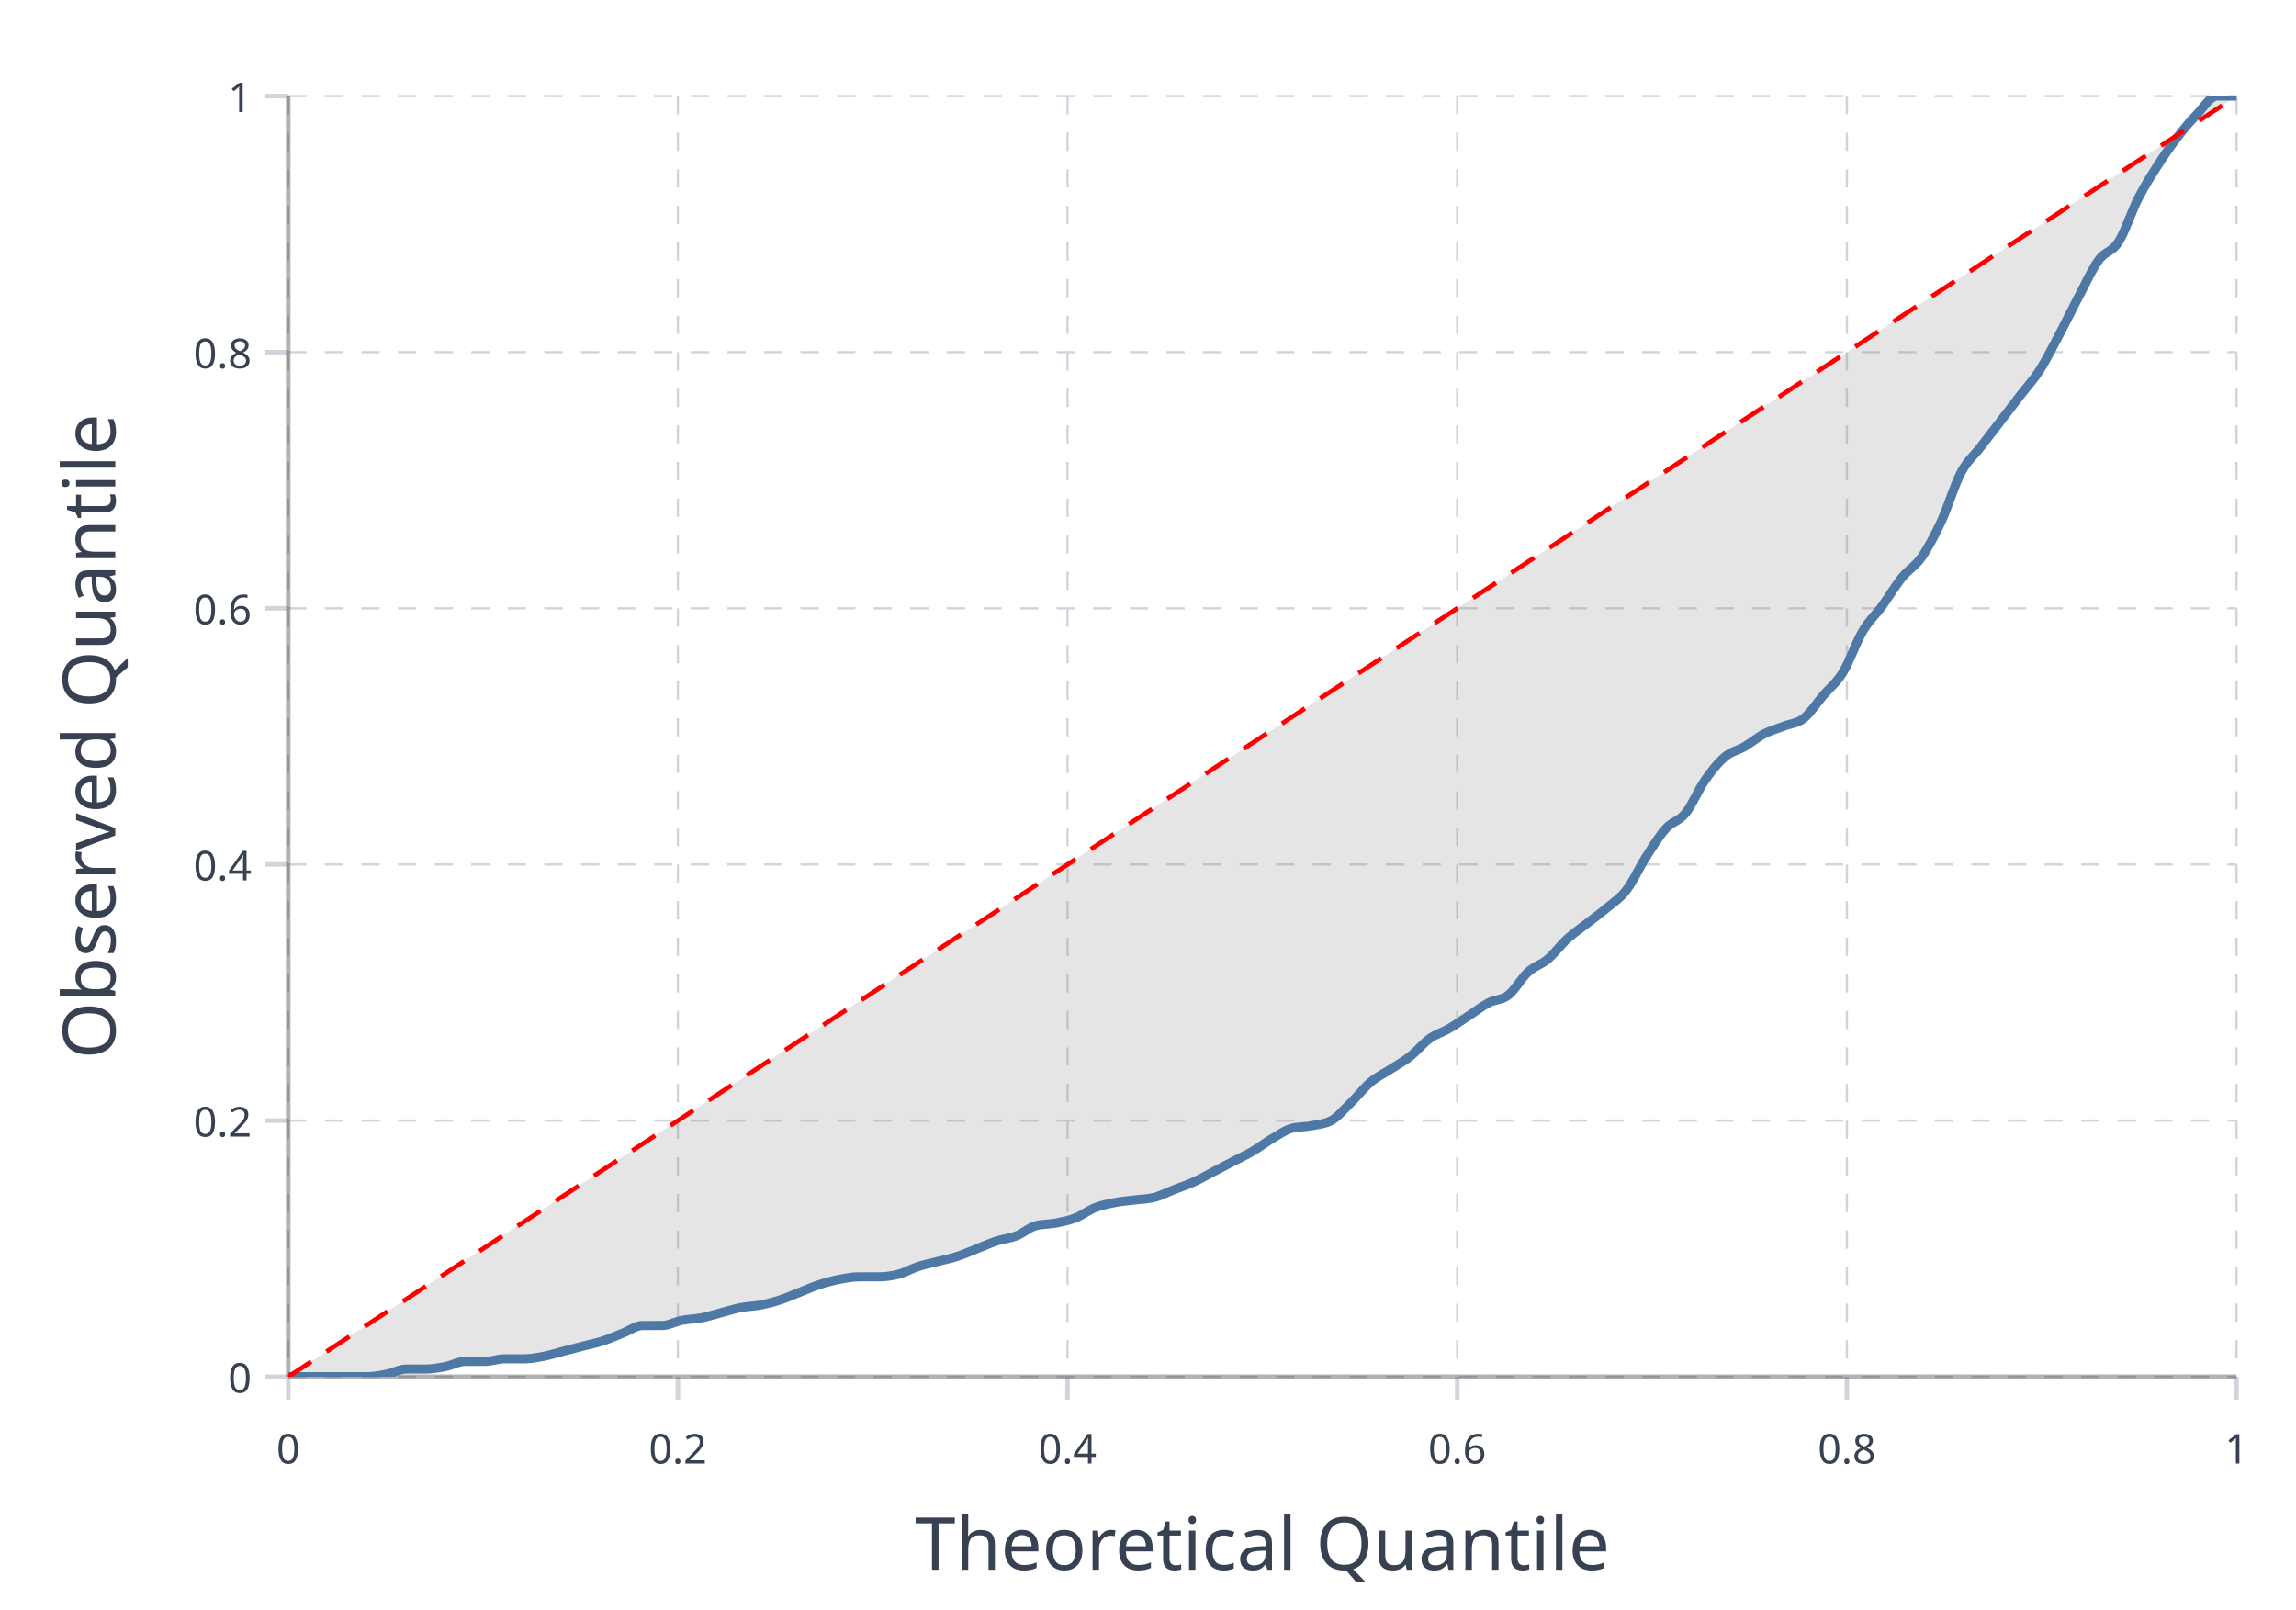
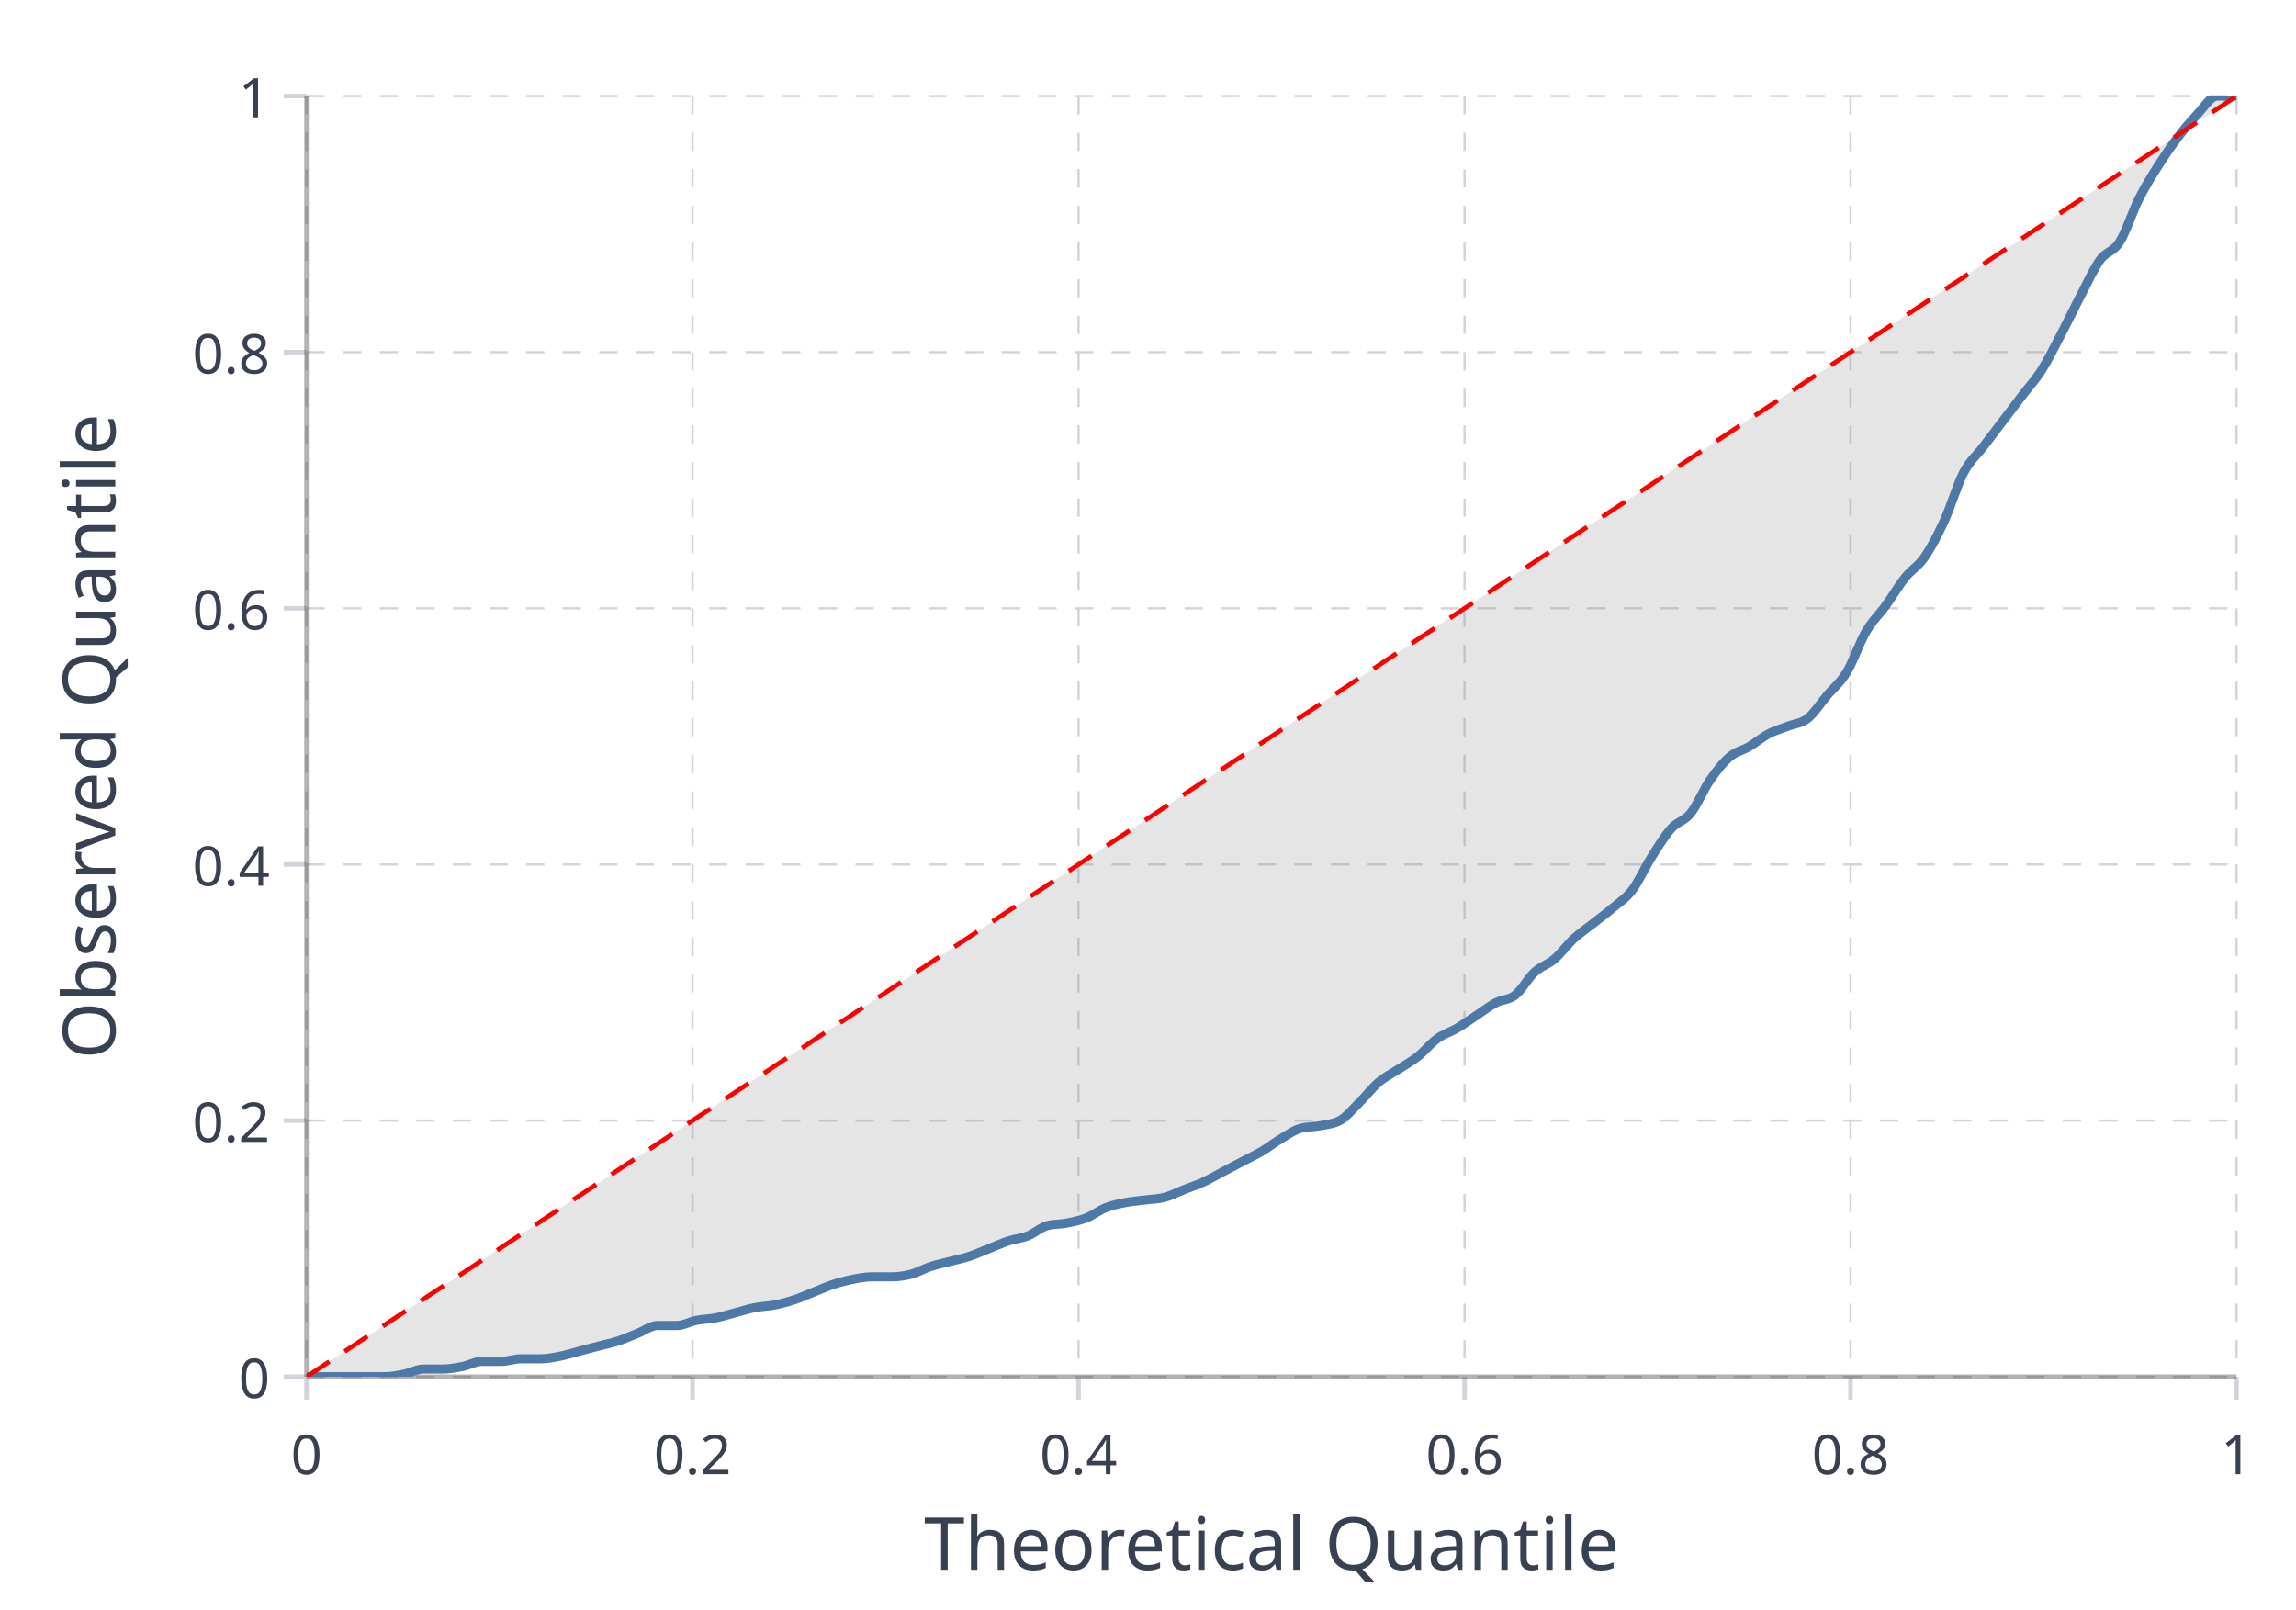
<svg xmlns="http://www.w3.org/2000/svg" fill="rgb(55, 65, 81)" font-family="system-ui, sans-serif" font-size="16" viewBox="-1 -1 502 352" width="502" height="352">
  <defs>
-     <clipPath id="plot-area-clip-af6b67e4-39d4-4933-bfc6-335aad51fcf8">
-       <rect x="62.02" y="20" width="425.98" height="280" />
+     <clipPath id="plot-area-clip-6c3e4fc7-18bb-4556-a175-4d7eb870497d">
+       <rect x="66.02" y="20" width="421.98" height="280" />
    </clipPath>
  </defs>
-   <g class="x-axis" style="--tick-font-default: clamp(9px, calc(0.03 * 100cqmin), 0.8em);">
-     <g class="tick" transform="translate(62.02, 300)">
+   <g class="x-axis" style="--tick-font-default: clamp(12px, calc(0.03 * 100cqmin), 0.8em);">
+     <g class="tick" transform="translate(66.02, 300)">
      <line y1="-280" y2="0" stroke="rgb(209, 213, 219)" stroke-dasharray="4" stroke-width="0.5" />
      <line y1="0" y2="5" stroke="rgb(209, 213, 219)" />
-       <text x="0" y="12" text-anchor="middle" dominant-baseline="hanging" font-size="9">
+       <text x="0" y="12" text-anchor="middle" dominant-baseline="hanging" font-size="12">
        <tspan x="0" dy="0">0</tspan>
      </text>
    </g>
-     <g class="tick" transform="translate(147.21, 300)">
+     <g class="tick" transform="translate(150.42, 300)">
      <line y1="-280" y2="0" stroke="rgb(209, 213, 219)" stroke-dasharray="4" stroke-width="0.5" />
      <line y1="0" y2="5" stroke="rgb(209, 213, 219)" />
-       <text x="0" y="12" text-anchor="middle" dominant-baseline="hanging" font-size="9">
+       <text x="0" y="12" text-anchor="middle" dominant-baseline="hanging" font-size="12">
        <tspan x="0" dy="0">0.2</tspan>
      </text>
    </g>
-     <g class="tick" transform="translate(232.41, 300)">
+     <g class="tick" transform="translate(234.81, 300)">
      <line y1="-280" y2="0" stroke="rgb(209, 213, 219)" stroke-dasharray="4" stroke-width="0.5" />
      <line y1="0" y2="5" stroke="rgb(209, 213, 219)" />
-       <text x="0" y="12" text-anchor="middle" dominant-baseline="hanging" font-size="9">
+       <text x="0" y="12" text-anchor="middle" dominant-baseline="hanging" font-size="12">
        <tspan x="0" dy="0">0.4</tspan>
      </text>
    </g>
-     <g class="tick" transform="translate(317.61, 300)">
+     <g class="tick" transform="translate(319.21, 300)">
      <line y1="-280" y2="0" stroke="rgb(209, 213, 219)" stroke-dasharray="4" stroke-width="0.5" />
      <line y1="0" y2="5" stroke="rgb(209, 213, 219)" />
-       <text x="0" y="12" text-anchor="middle" dominant-baseline="hanging" font-size="9">
+       <text x="0" y="12" text-anchor="middle" dominant-baseline="hanging" font-size="12">
        <tspan x="0" dy="0">0.6</tspan>
      </text>
    </g>
-     <g class="tick" transform="translate(402.8, 300)">
+     <g class="tick" transform="translate(403.6, 300)">
      <line y1="-280" y2="0" stroke="rgb(209, 213, 219)" stroke-dasharray="4" stroke-width="0.5" />
      <line y1="0" y2="5" stroke="rgb(209, 213, 219)" />
-       <text x="0" y="12" text-anchor="middle" dominant-baseline="hanging" font-size="9">
+       <text x="0" y="12" text-anchor="middle" dominant-baseline="hanging" font-size="12">
        <tspan x="0" dy="0">0.8</tspan>
      </text>
    </g>
    <g class="tick" transform="translate(488, 300)">
      <line y1="-280" y2="0" stroke="rgb(209, 213, 219)" stroke-dasharray="4" stroke-width="0.5" />
      <line y1="0" y2="5" stroke="rgb(209, 213, 219)" />
-       <text x="0" y="12" text-anchor="middle" dominant-baseline="hanging" font-size="9">
+       <text x="0" y="12" text-anchor="middle" dominant-baseline="hanging" font-size="12">
        <tspan x="0" dy="0">1</tspan>
      </text>
    </g>
    <g>
-       <text dominant-baseline="central" text-anchor="middle" class="axis-label x-label" x="275.01" y="336">
-         <tspan x="275.01" y="336">
+       <text dominant-baseline="central" text-anchor="middle" class="axis-label x-label" x="277.01" y="336">
+         <tspan x="277.01" y="336">
          <tspan>Theoretical Quantile</tspan>
        </tspan>
      </text>
    </g>
  </g>
-   <g class="y-axis" style="--tick-font-default: clamp(9px, calc(0.03 * 100cqmin), 0.8em);">
-     <g class="tick" transform="translate(62.02, 300)">
-       <line x1="0" x2="425.98" stroke="rgb(209, 213, 219)" stroke-dasharray="4" stroke-width="0.5" />
+   <g class="y-axis" style="--tick-font-default: clamp(12px, calc(0.03 * 100cqmin), 0.8em);">
+     <g class="tick" transform="translate(66.02, 300)">
+       <line x1="0" x2="421.98" stroke="rgb(209, 213, 219)" stroke-dasharray="4" stroke-width="0.5" />
      <line x1="-5" x2="0" stroke="rgb(209, 213, 219)" />
-       <text x="-8" y="0" text-anchor="end" dominant-baseline="central" font-size="9">
+       <text x="-8" y="0" text-anchor="end" dominant-baseline="central" font-size="12">
        <tspan x="-8" dy="0">0</tspan>
      </text>
    </g>
-     <g class="tick" transform="translate(62.02, 244)">
-       <line x1="0" x2="425.98" stroke="rgb(209, 213, 219)" stroke-dasharray="4" stroke-width="0.5" />
+     <g class="tick" transform="translate(66.02, 244)">
+       <line x1="0" x2="421.98" stroke="rgb(209, 213, 219)" stroke-dasharray="4" stroke-width="0.5" />
      <line x1="-5" x2="0" stroke="rgb(209, 213, 219)" />
-       <text x="-8" y="0" text-anchor="end" dominant-baseline="central" font-size="9">
+       <text x="-8" y="0" text-anchor="end" dominant-baseline="central" font-size="12">
        <tspan x="-8" dy="0">0.2</tspan>
      </text>
    </g>
-     <g class="tick" transform="translate(62.02, 188)">
-       <line x1="0" x2="425.98" stroke="rgb(209, 213, 219)" stroke-dasharray="4" stroke-width="0.5" />
+     <g class="tick" transform="translate(66.02, 188)">
+       <line x1="0" x2="421.98" stroke="rgb(209, 213, 219)" stroke-dasharray="4" stroke-width="0.5" />
      <line x1="-5" x2="0" stroke="rgb(209, 213, 219)" />
-       <text x="-8" y="0" text-anchor="end" dominant-baseline="central" font-size="9">
+       <text x="-8" y="0" text-anchor="end" dominant-baseline="central" font-size="12">
        <tspan x="-8" dy="0">0.4</tspan>
      </text>
    </g>
-     <g class="tick" transform="translate(62.02, 132)">
-       <line x1="0" x2="425.98" stroke="rgb(209, 213, 219)" stroke-dasharray="4" stroke-width="0.5" />
+     <g class="tick" transform="translate(66.02, 132)">
+       <line x1="0" x2="421.98" stroke="rgb(209, 213, 219)" stroke-dasharray="4" stroke-width="0.5" />
      <line x1="-5" x2="0" stroke="rgb(209, 213, 219)" />
-       <text x="-8" y="0" text-anchor="end" dominant-baseline="central" font-size="9">
+       <text x="-8" y="0" text-anchor="end" dominant-baseline="central" font-size="12">
        <tspan x="-8" dy="0">0.6</tspan>
      </text>
    </g>
-     <g class="tick" transform="translate(62.02, 76)">
-       <line x1="0" x2="425.98" stroke="rgb(209, 213, 219)" stroke-dasharray="4" stroke-width="0.5" />
+     <g class="tick" transform="translate(66.02, 76)">
+       <line x1="0" x2="421.98" stroke="rgb(209, 213, 219)" stroke-dasharray="4" stroke-width="0.5" />
      <line x1="-5" x2="0" stroke="rgb(209, 213, 219)" />
-       <text x="-8" y="0" text-anchor="end" dominant-baseline="central" font-size="9">
+       <text x="-8" y="0" text-anchor="end" dominant-baseline="central" font-size="12">
        <tspan x="-8" dy="0">0.8</tspan>
      </text>
    </g>
-     <g class="tick" transform="translate(62.02, 20)">
-       <line x1="0" x2="425.98" stroke="rgb(209, 213, 219)" stroke-dasharray="4" stroke-width="0.5" />
+     <g class="tick" transform="translate(66.02, 20)">
+       <line x1="0" x2="421.98" stroke="rgb(209, 213, 219)" stroke-dasharray="4" stroke-width="0.5" />
      <line x1="-5" x2="0" stroke="rgb(209, 213, 219)" />
-       <text x="-8" y="0" text-anchor="end" dominant-baseline="central" font-size="9">
+       <text x="-8" y="0" text-anchor="end" dominant-baseline="central" font-size="12">
        <tspan x="-8" dy="0">1</tspan>
      </text>
    </g>
    <g transform="rotate(-90, 18, 160)">
      <text dominant-baseline="central" text-anchor="middle" class="axis-label y-label" x="18" y="160">
        <tspan x="18" y="160">
          <tspan>Observed Quantile</tspan>
        </tspan>
      </text>
    </g>
  </g>
-   <line class="zero-line" x1="62.02" x2="62.02" y1="20" y2="300" stroke="rgb(0, 0, 0)" opacity="0.3" />
-   <line class="zero-line" x1="62.02" x2="488" y1="300" y2="300" stroke="rgb(0, 0, 0)" opacity="0.3" />
-   <g class="fill-region" clip-path="url(#plot-area-clip-af6b67e4-39d4-4933-bfc6-335aad51fcf8)">
-     <path d="M62.02,300C63.45,300,64.89,300,66.32,300C67.76,300,69.19,300,70.62,300C72.06,300,73.49,300,74.93,300C76.36,300,77.8,300,79.23,300C80.66,300,82.1,299.72,83.53,299.44C84.97,299.16,86.4,298.32,87.84,298.32C89.27,298.32,90.7,298.32,92.14,298.32C93.57,298.32,95.01,298.04,96.44,297.76C97.88,297.48,99.31,296.64,100.74,296.64C102.18,296.64,103.61,296.64,105.05,296.64C106.48,296.64,107.92,296.08,109.35,296.08C110.78,296.08,112.22,296.08,113.65,296.08C115.09,296.08,116.52,295.8,117.96,295.52C119.39,295.24,120.82,294.77,122.26,294.4C123.69,294.03,125.13,293.65,126.56,293.28C128,292.91,129.43,292.63,130.86,292.16C132.3,291.69,133.73,291.04,135.17,290.48C136.6,289.92,138.04,288.8,139.47,288.8C140.9,288.8,142.34,288.8,143.77,288.8C145.21,288.8,146.64,287.96,148.07,287.68C149.51,287.4,150.94,287.4,152.38,287.12C153.81,286.84,155.25,286.37,156.68,286C158.12,285.63,159.55,285.16,160.98,284.88C162.42,284.6,163.85,284.6,165.29,284.32C166.72,284.04,168.16,283.67,169.59,283.2C171.02,282.73,172.46,282.08,173.89,281.52C175.33,280.96,176.76,280.31,178.2,279.84C179.63,279.37,181.06,279,182.5,278.72C183.93,278.44,185.37,278.16,186.8,278.16C188.24,278.16,189.67,278.16,191.1,278.16C192.54,278.16,193.97,277.97,195.41,277.6C196.84,277.23,198.28,276.39,199.71,275.92C201.14,275.45,202.58,275.17,204.01,274.8C205.45,274.43,206.88,274.15,208.32,273.68C209.75,273.21,211.18,272.56,212.62,272C214.05,271.44,215.49,270.79,216.92,270.32C218.36,269.85,219.79,269.76,221.22,269.2C222.66,268.64,224.09,267.33,225.53,266.96C226.96,266.59,228.4,266.68,229.83,266.4C231.26,266.12,232.7,265.84,234.13,265.28C235.57,264.72,237,263.6,238.44,263.04C239.87,262.48,241.3,262.2,242.74,261.92C244.17,261.64,245.61,261.55,247.04,261.36C248.48,261.17,249.91,261.17,251.34,260.8C252.78,260.43,254.21,259.68,255.65,259.12C257.08,258.56,258.52,258.09,259.95,257.44C261.38,256.79,262.82,255.95,264.25,255.2C265.69,254.45,267.12,253.71,268.56,252.96C269.99,252.21,271.42,251.56,272.86,250.72C274.29,249.88,275.73,248.76,277.16,247.92C278.6,247.08,280.03,246.05,281.46,245.68C282.9,245.31,284.33,245.4,285.77,245.12C287.2,244.84,288.64,244.75,290.07,244C291.5,243.25,292.94,241.48,294.37,240.08C295.81,238.68,297.24,236.81,298.68,235.6C300.11,234.39,301.54,233.73,302.98,232.8C304.41,231.87,305.85,231.12,307.28,230C308.71,228.88,310.15,227.11,311.58,226.08C313.02,225.05,314.45,224.68,315.89,223.84C317.32,223,318.76,221.97,320.19,221.04C321.62,220.11,323.06,218.99,324.49,218.24C325.93,217.49,327.36,217.68,328.8,216.56C330.23,215.44,331.66,212.83,333.1,211.52C334.53,210.21,335.97,209.93,337.4,208.72C338.84,207.51,340.27,205.55,341.7,204.24C343.14,202.93,344.57,202,346.01,200.88C347.44,199.76,348.88,198.73,350.31,197.52C351.74,196.31,353.18,195.47,354.61,193.6C356.05,191.73,357.48,188.56,358.92,186.32C360.35,184.08,361.78,181.75,363.22,180.16C364.65,178.57,366.09,178.57,367.52,176.8C368.96,175.03,370.39,171.57,371.82,169.52C373.26,167.47,374.69,165.69,376.13,164.48C377.56,163.27,379,163.08,380.43,162.24C381.86,161.4,383.3,160.19,384.73,159.44C386.17,158.69,387.6,158.32,389.04,157.76C390.47,157.2,391.9,157.2,393.34,156.08C394.77,154.96,396.21,152.72,397.64,151.04C399.08,149.36,400.51,148.33,401.94,146C403.38,143.67,404.81,139.47,406.25,137.04C407.68,134.61,409.12,133.4,410.55,131.44C411.98,129.48,413.42,127.05,414.85,125.28C416.29,123.51,417.72,122.85,419.16,120.8C420.59,118.75,422.02,116.04,423.46,112.96C424.89,109.88,426.33,105.03,427.76,102.32C429.19,99.61,430.63,98.59,432.06,96.72C433.5,94.85,434.93,92.99,436.37,91.12C437.8,89.25,439.23,87.39,440.67,85.52C442.1,83.65,443.54,82.16,444.97,79.92C446.41,77.68,447.84,74.79,449.27,72.08C450.71,69.37,452.14,66.39,453.58,63.68C455.01,60.97,456.45,57.8,457.88,55.84C459.31,53.88,460.75,54.16,462.18,51.92C463.62,49.68,465.05,45.2,466.49,42.4C467.92,39.6,469.35,37.36,470.79,35.12C472.22,32.88,473.66,30.83,475.09,28.96C476.53,27.09,477.96,25.41,479.39,23.92C480.83,22.43,482.26,20,483.7,20C485.13,20,486.57,20,488,20L488,20C486.57,20.94,485.13,21.89,483.7,22.83C482.26,23.77,480.83,24.71,479.39,25.66C477.96,26.6,476.53,27.54,475.09,28.49C473.66,29.43,472.22,30.37,470.79,31.31C469.35,32.26,467.92,33.2,466.49,34.14C465.05,35.08,463.62,36.03,462.18,36.97C460.75,37.91,459.31,38.85,457.88,39.8C456.45,40.74,455.01,41.68,453.58,42.63C452.14,43.57,450.71,44.51,449.27,45.46C447.84,46.4,446.41,47.34,444.97,48.28C443.54,49.23,442.1,50.17,440.67,51.11C439.23,52.05,437.8,53,436.37,53.94C434.93,54.88,433.5,55.83,432.06,56.77C430.63,57.71,429.19,58.65,427.76,59.6C426.33,60.54,424.89,61.48,423.46,62.42C422.02,63.37,420.59,64.31,419.16,65.25C417.72,66.19,416.29,67.14,414.85,68.08C413.42,69.02,411.98,69.97,410.55,70.91C409.12,71.85,407.68,72.8,406.25,73.74C404.81,74.68,403.38,75.62,401.94,76.57C400.51,77.51,399.08,78.45,397.64,79.39C396.21,80.34,394.77,81.28,393.34,82.22C391.9,83.17,390.47,84.11,389.04,85.05C387.6,85.99,386.17,86.94,384.73,87.88C383.3,88.82,381.86,89.76,380.43,90.71C379,91.65,377.56,92.59,376.13,93.54C374.69,94.48,373.26,95.42,371.82,96.36C370.39,97.31,368.96,98.25,367.52,99.19C366.09,100.14,364.65,101.08,363.22,102.02C361.78,102.96,360.35,103.91,358.92,104.85C357.48,105.79,356.05,106.73,354.61,107.68C353.18,108.62,351.74,109.56,350.31,110.51C348.88,111.45,347.44,112.39,346.01,113.33C344.57,114.28,343.14,115.22,341.7,116.16C340.27,117.1,338.84,118.05,337.4,118.99C335.97,119.93,334.53,120.88,333.1,121.82C331.66,122.76,330.23,123.7,328.8,124.65C327.36,125.59,325.93,126.53,324.49,127.48C323.06,128.42,321.62,129.36,320.19,130.3C318.76,131.25,317.32,132.19,315.89,133.13C314.45,134.07,313.02,135.02,311.58,135.96C310.15,136.9,308.71,137.85,307.28,138.79C305.85,139.73,304.41,140.67,302.98,141.62C301.54,142.56,300.11,143.5,298.68,144.44C297.24,145.39,295.81,146.33,294.37,147.27C292.94,148.22,291.5,149.16,290.07,150.1C288.64,151.04,287.2,151.99,285.77,152.93C284.33,153.87,282.9,154.82,281.46,155.76C280.03,156.7,278.6,157.64,277.16,158.59C275.73,159.53,274.29,160.47,272.86,161.41C271.42,162.36,269.99,163.3,268.56,164.24C267.12,165.19,265.69,166.13,264.25,167.07C262.82,168.01,261.38,168.96,259.95,169.9C258.52,170.84,257.08,171.79,255.65,172.73C254.21,173.67,252.78,174.61,251.34,175.56C249.91,176.5,248.48,177.44,247.04,178.38C245.61,179.33,244.17,180.27,242.74,181.21C241.3,182.16,239.87,183.1,238.44,184.04C237,184.98,235.57,185.93,234.13,186.87C232.7,187.81,231.26,188.75,229.83,189.7C228.4,190.64,226.96,191.58,225.53,192.53C224.09,193.47,222.66,194.41,221.22,195.35C219.79,196.3,218.36,197.24,216.92,198.18C215.49,199.13,214.05,200.07,212.62,201.01C211.18,201.95,209.75,202.9,208.32,203.84C206.88,204.78,205.45,205.72,204.01,206.67C202.58,207.61,201.14,208.55,199.71,209.5C198.28,210.44,196.84,211.38,195.41,212.32C193.97,213.27,192.54,214.21,191.1,215.15C189.67,216.09,188.24,217.04,186.8,217.98C185.37,218.92,183.93,219.87,182.5,220.81C181.06,221.75,179.63,222.69,178.2,223.64C176.76,224.58,175.33,225.52,173.89,226.47C172.46,227.41,171.02,228.35,169.59,229.29C168.16,230.24,166.72,231.18,165.29,232.12C163.85,233.06,162.42,234.01,160.98,234.95C159.55,235.89,158.12,236.84,156.68,237.78C155.25,238.72,153.81,239.66,152.38,240.61C150.94,241.55,149.51,242.49,148.07,243.43C146.64,244.38,145.21,245.32,143.77,246.26C142.34,247.21,140.9,248.15,139.47,249.09C138.04,250.03,136.6,250.98,135.17,251.92C133.73,252.86,132.3,253.81,130.86,254.75C129.43,255.69,128,256.63,126.56,257.58C125.13,258.52,123.69,259.46,122.26,260.4C120.82,261.35,119.39,262.29,117.96,263.23C116.52,264.18,115.09,265.12,113.65,266.06C112.22,267,110.78,267.95,109.35,268.89C107.92,269.83,106.48,270.77,105.05,271.72C103.61,272.66,102.18,273.6,100.74,274.55C99.31,275.49,97.88,276.43,96.44,277.37C95.01,278.32,93.57,279.26,92.14,280.2C90.7,281.15,89.27,282.09,87.84,283.03C86.4,283.97,84.97,284.92,83.53,285.86C82.1,286.8,80.66,287.74,79.23,288.69C77.8,289.63,76.36,290.57,74.93,291.52C73.49,292.46,72.06,293.4,70.62,294.34C69.19,295.29,67.76,296.23,66.32,297.17C64.89,298.11,63.45,299.06,62.02,300Z" fill="rgb(128, 128, 128)" fill-opacity="0.2" stroke-width="0" />
+   <line class="zero-line" x1="66.02" x2="66.02" y1="20" y2="300" stroke="rgb(0, 0, 0)" opacity="0.3" />
+   <line class="zero-line" x1="66.02" x2="488" y1="300" y2="300" stroke="rgb(0, 0, 0)" opacity="0.3" />
+   <g class="fill-region" clip-path="url(#plot-area-clip-6c3e4fc7-18bb-4556-a175-4d7eb870497d)">
+     <path d="M66.02,300C67.44,300,68.86,300,70.29,300C71.71,300,73.13,300,74.55,300C75.97,300,77.39,300,78.81,300C80.23,300,81.65,300,83.07,300C84.49,300,85.92,299.72,87.34,299.44C88.76,299.16,90.18,298.32,91.6,298.32C93.02,298.32,94.44,298.32,95.86,298.32C97.28,298.32,98.7,298.04,100.12,297.76C101.54,297.48,102.96,296.64,104.39,296.64C105.81,296.64,107.23,296.64,108.65,296.64C110.07,296.64,111.49,296.08,112.91,296.08C114.33,296.08,115.75,296.08,117.17,296.08C118.59,296.08,120.01,295.8,121.44,295.52C122.86,295.24,124.28,294.77,125.7,294.4C127.12,294.03,128.54,293.65,129.96,293.28C131.38,292.91,132.8,292.63,134.22,292.16C135.64,291.69,137.06,291.04,138.48,290.48C139.91,289.92,141.33,288.8,142.75,288.8C144.17,288.8,145.59,288.8,147.01,288.8C148.43,288.8,149.85,287.96,151.27,287.68C152.69,287.4,154.11,287.4,155.53,287.12C156.95,286.84,158.38,286.37,159.8,286C161.22,285.63,162.64,285.16,164.06,284.88C165.48,284.6,166.9,284.6,168.32,284.32C169.74,284.04,171.16,283.67,172.58,283.2C174,282.73,175.43,282.08,176.85,281.52C178.27,280.96,179.69,280.31,181.11,279.84C182.53,279.37,183.95,279,185.37,278.72C186.79,278.44,188.21,278.16,189.63,278.16C191.05,278.16,192.47,278.16,193.9,278.16C195.32,278.16,196.74,277.97,198.16,277.6C199.58,277.23,201,276.39,202.42,275.92C203.84,275.45,205.26,275.17,206.68,274.8C208.1,274.43,209.52,274.15,210.95,273.68C212.37,273.21,213.79,272.56,215.21,272C216.63,271.44,218.05,270.79,219.47,270.32C220.89,269.85,222.31,269.76,223.73,269.2C225.15,268.64,226.57,267.33,227.99,266.96C229.42,266.59,230.84,266.68,232.26,266.4C233.68,266.12,235.1,265.84,236.52,265.28C237.94,264.72,239.36,263.6,240.78,263.04C242.2,262.48,243.62,262.2,245.04,261.92C246.47,261.64,247.89,261.55,249.31,261.36C250.73,261.17,252.15,261.17,253.57,260.8C254.99,260.43,256.41,259.68,257.83,259.12C259.25,258.56,260.67,258.09,262.09,257.44C263.51,256.79,264.94,255.95,266.36,255.2C267.78,254.45,269.2,253.71,270.62,252.96C272.04,252.21,273.46,251.56,274.88,250.72C276.3,249.88,277.72,248.76,279.14,247.92C280.56,247.08,281.99,246.05,283.4,245.68C284.83,245.31,286.25,245.4,287.67,245.12C289.09,244.84,290.51,244.75,291.93,244C293.35,243.25,294.77,241.48,296.19,240.08C297.61,238.68,299.03,236.81,300.46,235.6C301.88,234.39,303.3,233.73,304.72,232.8C306.14,231.87,307.56,231.12,308.98,230C310.4,228.88,311.82,227.11,313.24,226.08C314.66,225.05,316.08,224.68,317.5,223.84C318.93,223,320.35,221.97,321.77,221.04C323.19,220.11,324.61,218.99,326.03,218.24C327.45,217.49,328.87,217.68,330.29,216.56C331.71,215.44,333.13,212.83,334.55,211.52C335.98,210.21,337.4,209.93,338.82,208.72C340.24,207.51,341.66,205.55,343.08,204.24C344.5,202.93,345.92,202,347.34,200.88C348.76,199.76,350.18,198.73,351.6,197.52C353.02,196.31,354.45,195.47,355.87,193.6C357.29,191.73,358.71,188.56,360.13,186.32C361.55,184.08,362.97,181.75,364.39,180.16C365.81,178.57,367.23,178.57,368.65,176.8C370.07,175.03,371.5,171.57,372.92,169.52C374.34,167.47,375.76,165.69,377.18,164.48C378.6,163.27,380.02,163.08,381.44,162.24C382.86,161.4,384.28,160.19,385.7,159.44C387.12,158.69,388.54,158.32,389.97,157.76C391.39,157.2,392.81,157.2,394.23,156.08C395.65,154.96,397.07,152.72,398.49,151.04C399.91,149.36,401.33,148.33,402.75,146C404.17,143.67,405.59,139.47,407.02,137.04C408.44,134.61,409.86,133.4,411.28,131.44C412.7,129.48,414.12,127.05,415.54,125.28C416.96,123.51,418.38,122.85,419.8,120.8C421.22,118.75,422.64,116.04,424.06,112.96C425.49,109.88,426.91,105.03,428.33,102.32C429.75,99.61,431.17,98.59,432.59,96.72C434.01,94.85,435.43,92.99,436.85,91.12C438.27,89.25,439.69,87.39,441.11,85.52C442.54,83.65,443.96,82.16,445.38,79.92C446.8,77.68,448.22,74.79,449.64,72.08C451.06,69.37,452.48,66.39,453.9,63.68C455.32,60.97,456.74,57.8,458.16,55.84C459.58,53.88,461.01,54.16,462.43,51.92C463.85,49.68,465.27,45.2,466.69,42.4C468.11,39.6,469.53,37.36,470.95,35.12C472.37,32.88,473.79,30.83,475.21,28.96C476.63,27.09,478.05,25.41,479.48,23.92C480.9,22.43,482.32,20,483.74,20C485.16,20,486.58,20,488,20L488,20C486.58,20.94,485.16,21.89,483.74,22.83C482.32,23.77,480.9,24.71,479.48,25.66C478.05,26.6,476.63,27.54,475.21,28.49C473.79,29.43,472.37,30.37,470.95,31.31C469.53,32.26,468.11,33.2,466.69,34.14C465.27,35.08,463.85,36.03,462.43,36.97C461.01,37.91,459.58,38.85,458.16,39.8C456.74,40.74,455.32,41.68,453.9,42.63C452.48,43.57,451.06,44.51,449.64,45.46C448.22,46.4,446.8,47.34,445.38,48.28C443.96,49.23,442.54,50.17,441.11,51.11C439.69,52.05,438.27,53,436.85,53.94C435.43,54.88,434.01,55.83,432.59,56.77C431.17,57.71,429.75,58.65,428.33,59.6C426.91,60.54,425.49,61.48,424.06,62.42C422.64,63.37,421.22,64.31,419.8,65.25C418.38,66.19,416.96,67.14,415.54,68.08C414.12,69.02,412.7,69.97,411.28,70.91C409.86,71.85,408.44,72.8,407.02,73.74C405.59,74.68,404.17,75.62,402.75,76.57C401.33,77.51,399.91,78.45,398.49,79.39C397.07,80.34,395.65,81.28,394.23,82.22C392.81,83.17,391.39,84.11,389.97,85.05C388.54,85.99,387.12,86.94,385.7,87.88C384.28,88.82,382.86,89.76,381.44,90.71C380.02,91.65,378.6,92.59,377.18,93.54C375.76,94.48,374.34,95.42,372.92,96.36C371.5,97.31,370.07,98.25,368.65,99.19C367.23,100.14,365.81,101.08,364.39,102.02C362.97,102.96,361.55,103.91,360.13,104.85C358.71,105.79,357.29,106.73,355.87,107.68C354.45,108.62,353.02,109.56,351.6,110.51C350.18,111.45,348.76,112.39,347.34,113.33C345.92,114.28,344.5,115.22,343.08,116.16C341.66,117.1,340.24,118.05,338.82,118.99C337.4,119.93,335.98,120.88,334.55,121.82C333.13,122.76,331.71,123.7,330.29,124.65C328.87,125.59,327.45,126.53,326.03,127.48C324.61,128.42,323.19,129.36,321.77,130.3C320.35,131.25,318.93,132.19,317.5,133.13C316.08,134.07,314.66,135.02,313.24,135.96C311.82,136.9,310.4,137.85,308.98,138.79C307.56,139.73,306.14,140.67,304.72,141.62C303.3,142.56,301.88,143.5,300.46,144.44C299.03,145.39,297.61,146.33,296.19,147.27C294.77,148.22,293.35,149.16,291.93,150.1C290.51,151.04,289.09,151.99,287.67,152.93C286.25,153.87,284.83,154.82,283.4,155.76C281.99,156.7,280.56,157.64,279.14,158.59C277.72,159.53,276.3,160.47,274.88,161.41C273.46,162.36,272.04,163.3,270.62,164.24C269.2,165.19,267.78,166.13,266.36,167.07C264.94,168.01,263.51,168.96,262.09,169.9C260.67,170.84,259.25,171.79,257.83,172.73C256.41,173.67,254.99,174.61,253.57,175.56C252.15,176.5,250.73,177.44,249.31,178.38C247.89,179.33,246.47,180.27,245.04,181.21C243.62,182.16,242.2,183.1,240.78,184.04C239.36,184.98,237.94,185.93,236.52,186.87C235.1,187.81,233.68,188.75,232.26,189.7C230.84,190.64,229.42,191.58,227.99,192.53C226.57,193.47,225.15,194.41,223.73,195.35C222.31,196.3,220.89,197.24,219.47,198.18C218.05,199.13,216.63,200.07,215.21,201.01C213.79,201.95,212.37,202.9,210.95,203.84C209.52,204.78,208.1,205.72,206.68,206.67C205.26,207.61,203.84,208.55,202.42,209.5C201,210.44,199.58,211.38,198.16,212.32C196.74,213.27,195.32,214.21,193.9,215.15C192.47,216.09,191.05,217.04,189.63,217.98C188.21,218.92,186.79,219.87,185.37,220.81C183.95,221.75,182.53,222.69,181.11,223.64C179.69,224.58,178.27,225.52,176.85,226.47C175.43,227.41,174,228.35,172.58,229.29C171.16,230.24,169.74,231.18,168.32,232.12C166.9,233.06,165.48,234.01,164.06,234.95C162.64,235.89,161.22,236.84,159.8,237.78C158.38,238.72,156.95,239.66,155.53,240.61C154.11,241.55,152.69,242.49,151.27,243.43C149.85,244.38,148.43,245.32,147.01,246.26C145.59,247.21,144.17,248.15,142.75,249.09C141.33,250.03,139.91,250.98,138.48,251.92C137.06,252.86,135.64,253.81,134.22,254.75C132.8,255.69,131.38,256.63,129.96,257.58C128.54,258.52,127.12,259.46,125.7,260.4C124.28,261.35,122.86,262.29,121.44,263.23C120.01,264.18,118.59,265.12,117.17,266.06C115.75,267,114.33,267.95,112.91,268.89C111.49,269.83,110.07,270.77,108.65,271.72C107.23,272.66,105.81,273.6,104.39,274.55C102.96,275.49,101.54,276.43,100.12,277.37C98.7,278.32,97.28,279.26,95.86,280.2C94.44,281.15,93.02,282.09,91.6,283.03C90.18,283.97,88.76,284.92,87.34,285.86C85.92,286.8,84.49,287.74,83.07,288.69C81.65,289.63,80.23,290.57,78.81,291.52C77.39,292.46,75.97,293.4,74.55,294.34C73.13,295.29,71.71,296.23,70.29,297.17C68.86,298.11,67.44,299.06,66.02,300Z" fill="rgb(128, 128, 128)" fill-opacity="0.2" stroke-width="0" />
  </g>
-   <g clip-path="url(#plot-area-clip-af6b67e4-39d4-4933-bfc6-335aad51fcf8)">
-     <path d="M62.02,300C63.45,300,64.89,300,66.32,300C67.76,300,69.19,300,70.62,300C72.06,300,73.49,300,74.93,300C76.36,300,77.8,300,79.23,300C80.66,300,82.1,299.72,83.53,299.44C84.97,299.16,86.4,298.32,87.84,298.32C89.27,298.32,90.7,298.32,92.14,298.32C93.57,298.32,95.01,298.04,96.44,297.76C97.88,297.48,99.31,296.64,100.74,296.64C102.18,296.64,103.61,296.64,105.05,296.64C106.48,296.64,107.92,296.08,109.35,296.08C110.78,296.08,112.22,296.08,113.65,296.08C115.09,296.08,116.52,295.8,117.96,295.52C119.39,295.24,120.82,294.77,122.26,294.4C123.69,294.03,125.13,293.65,126.56,293.28C128,292.91,129.43,292.63,130.86,292.16C132.3,291.69,133.73,291.04,135.17,290.48C136.6,289.92,138.04,288.8,139.47,288.8C140.9,288.8,142.34,288.8,143.77,288.8C145.21,288.8,146.64,287.96,148.07,287.68C149.51,287.4,150.94,287.4,152.38,287.12C153.81,286.84,155.25,286.37,156.68,286C158.12,285.63,159.55,285.16,160.98,284.88C162.42,284.6,163.85,284.6,165.29,284.32C166.72,284.04,168.16,283.67,169.59,283.2C171.02,282.73,172.46,282.08,173.89,281.52C175.33,280.96,176.76,280.31,178.2,279.84C179.63,279.37,181.06,279,182.5,278.72C183.93,278.44,185.37,278.16,186.8,278.16C188.24,278.16,189.67,278.16,191.1,278.16C192.54,278.16,193.97,277.97,195.41,277.6C196.84,277.23,198.28,276.39,199.71,275.92C201.14,275.45,202.58,275.17,204.01,274.8C205.45,274.43,206.88,274.15,208.32,273.68C209.75,273.21,211.18,272.56,212.62,272C214.05,271.44,215.49,270.79,216.92,270.32C218.36,269.85,219.79,269.76,221.22,269.2C222.66,268.64,224.09,267.33,225.53,266.96C226.96,266.59,228.4,266.68,229.83,266.4C231.26,266.12,232.7,265.84,234.13,265.28C235.57,264.72,237,263.6,238.44,263.04C239.87,262.48,241.3,262.2,242.74,261.92C244.17,261.64,245.61,261.55,247.04,261.36C248.48,261.17,249.91,261.17,251.34,260.8C252.78,260.43,254.21,259.68,255.65,259.12C257.08,258.56,258.52,258.09,259.95,257.44C261.38,256.79,262.82,255.95,264.25,255.2C265.69,254.45,267.12,253.71,268.56,252.96C269.99,252.21,271.42,251.56,272.86,250.72C274.29,249.88,275.73,248.76,277.16,247.92C278.6,247.08,280.03,246.05,281.46,245.68C282.9,245.31,284.33,245.4,285.77,245.12C287.2,244.84,288.64,244.75,290.07,244C291.5,243.25,292.94,241.48,294.37,240.08C295.81,238.68,297.24,236.81,298.68,235.6C300.11,234.39,301.54,233.73,302.98,232.8C304.41,231.87,305.85,231.12,307.28,230C308.71,228.88,310.15,227.11,311.58,226.08C313.02,225.05,314.45,224.68,315.89,223.84C317.32,223,318.76,221.97,320.19,221.04C321.62,220.11,323.06,218.99,324.49,218.24C325.93,217.49,327.36,217.68,328.8,216.56C330.23,215.44,331.66,212.83,333.1,211.52C334.53,210.21,335.97,209.93,337.4,208.72C338.84,207.51,340.27,205.55,341.7,204.24C343.14,202.93,344.57,202,346.01,200.88C347.44,199.76,348.88,198.73,350.31,197.52C351.74,196.31,353.18,195.47,354.61,193.6C356.05,191.73,357.48,188.56,358.92,186.32C360.35,184.08,361.78,181.75,363.22,180.16C364.65,178.57,366.09,178.57,367.52,176.8C368.96,175.03,370.39,171.57,371.82,169.52C373.26,167.47,374.69,165.69,376.13,164.48C377.56,163.27,379,163.08,380.43,162.24C381.86,161.4,383.3,160.19,384.73,159.44C386.17,158.69,387.6,158.32,389.04,157.76C390.47,157.2,391.9,157.2,393.34,156.08C394.77,154.96,396.21,152.72,397.64,151.04C399.08,149.36,400.51,148.33,401.94,146C403.38,143.67,404.81,139.47,406.25,137.04C407.68,134.61,409.12,133.4,410.55,131.44C411.98,129.48,413.42,127.05,414.85,125.28C416.29,123.51,417.72,122.85,419.16,120.8C420.59,118.75,422.02,116.04,423.46,112.96C424.89,109.88,426.33,105.03,427.76,102.32C429.19,99.61,430.63,98.59,432.06,96.72C433.5,94.85,434.93,92.99,436.37,91.12C437.8,89.25,439.23,87.39,440.67,85.52C442.1,83.65,443.54,82.16,444.97,79.92C446.41,77.68,447.84,74.79,449.27,72.08C450.71,69.37,452.14,66.39,453.58,63.68C455.01,60.97,456.45,57.8,457.88,55.84C459.31,53.88,460.75,54.16,462.18,51.92C463.62,49.68,465.05,45.2,466.49,42.4C467.92,39.6,469.35,37.36,470.79,35.12C472.22,32.88,473.66,30.83,475.09,28.96C476.53,27.09,477.96,25.41,479.39,23.92C480.83,22.43,482.26,20,483.7,20C485.13,20,486.57,20,488,20" stroke="rgb(78, 121, 167)" stroke-width="2" fill="none" />
+   <g clip-path="url(#plot-area-clip-6c3e4fc7-18bb-4556-a175-4d7eb870497d)">
+     <path d="M66.02,300C67.44,300,68.86,300,70.29,300C71.71,300,73.13,300,74.55,300C75.97,300,77.39,300,78.81,300C80.23,300,81.65,300,83.07,300C84.49,300,85.92,299.72,87.34,299.44C88.76,299.16,90.18,298.32,91.6,298.32C93.02,298.32,94.44,298.32,95.86,298.32C97.28,298.32,98.7,298.04,100.12,297.76C101.54,297.48,102.96,296.64,104.39,296.64C105.81,296.64,107.23,296.64,108.65,296.64C110.07,296.64,111.49,296.08,112.91,296.08C114.33,296.08,115.75,296.08,117.17,296.08C118.59,296.08,120.01,295.8,121.44,295.52C122.86,295.24,124.28,294.77,125.7,294.4C127.12,294.03,128.54,293.65,129.96,293.28C131.38,292.91,132.8,292.63,134.22,292.16C135.64,291.69,137.06,291.04,138.48,290.48C139.91,289.92,141.33,288.8,142.75,288.8C144.17,288.8,145.59,288.8,147.01,288.8C148.43,288.8,149.85,287.96,151.27,287.68C152.69,287.4,154.11,287.4,155.53,287.12C156.95,286.84,158.38,286.37,159.8,286C161.22,285.63,162.64,285.16,164.06,284.88C165.48,284.6,166.9,284.6,168.32,284.32C169.74,284.04,171.16,283.67,172.58,283.2C174,282.73,175.43,282.08,176.85,281.52C178.27,280.96,179.69,280.31,181.11,279.84C182.53,279.37,183.95,279,185.37,278.72C186.79,278.44,188.21,278.16,189.63,278.16C191.05,278.16,192.47,278.16,193.9,278.16C195.32,278.16,196.74,277.97,198.16,277.6C199.58,277.23,201,276.39,202.42,275.92C203.84,275.45,205.26,275.17,206.68,274.8C208.1,274.43,209.52,274.15,210.95,273.68C212.37,273.21,213.79,272.56,215.21,272C216.63,271.44,218.05,270.79,219.47,270.32C220.89,269.85,222.31,269.76,223.73,269.2C225.15,268.64,226.57,267.33,227.99,266.96C229.42,266.59,230.84,266.68,232.26,266.4C233.68,266.12,235.1,265.84,236.52,265.28C237.94,264.72,239.36,263.6,240.78,263.04C242.2,262.48,243.62,262.2,245.04,261.92C246.47,261.64,247.89,261.55,249.31,261.36C250.73,261.17,252.15,261.17,253.57,260.8C254.99,260.43,256.41,259.68,257.83,259.12C259.25,258.56,260.67,258.09,262.09,257.44C263.51,256.79,264.94,255.95,266.36,255.2C267.78,254.45,269.2,253.71,270.62,252.96C272.04,252.21,273.46,251.56,274.88,250.72C276.3,249.88,277.72,248.76,279.14,247.92C280.56,247.08,281.99,246.05,283.4,245.68C284.83,245.31,286.25,245.4,287.67,245.12C289.09,244.84,290.51,244.75,291.93,244C293.35,243.25,294.77,241.48,296.19,240.08C297.61,238.68,299.03,236.81,300.46,235.6C301.88,234.39,303.3,233.73,304.72,232.8C306.14,231.87,307.56,231.12,308.98,230C310.4,228.88,311.82,227.11,313.24,226.08C314.66,225.05,316.08,224.68,317.5,223.84C318.93,223,320.35,221.97,321.77,221.04C323.19,220.11,324.61,218.99,326.03,218.24C327.45,217.49,328.87,217.68,330.29,216.56C331.71,215.44,333.13,212.83,334.55,211.52C335.98,210.21,337.4,209.93,338.82,208.72C340.24,207.51,341.66,205.55,343.08,204.24C344.5,202.93,345.92,202,347.34,200.88C348.76,199.76,350.18,198.73,351.6,197.52C353.02,196.31,354.45,195.47,355.87,193.6C357.29,191.73,358.71,188.56,360.13,186.32C361.55,184.08,362.97,181.75,364.39,180.16C365.81,178.57,367.23,178.57,368.65,176.8C370.07,175.03,371.5,171.57,372.92,169.52C374.34,167.47,375.76,165.69,377.18,164.48C378.6,163.27,380.02,163.08,381.44,162.24C382.86,161.4,384.28,160.19,385.7,159.44C387.12,158.69,388.54,158.32,389.97,157.76C391.39,157.2,392.81,157.2,394.23,156.08C395.65,154.96,397.07,152.72,398.49,151.04C399.91,149.36,401.33,148.33,402.75,146C404.17,143.67,405.59,139.47,407.02,137.04C408.44,134.61,409.86,133.4,411.28,131.44C412.7,129.48,414.12,127.05,415.54,125.28C416.96,123.51,418.38,122.85,419.8,120.8C421.22,118.75,422.64,116.04,424.06,112.96C425.49,109.88,426.91,105.03,428.33,102.32C429.75,99.61,431.17,98.59,432.59,96.72C434.01,94.85,435.43,92.99,436.85,91.12C438.27,89.25,439.69,87.39,441.11,85.52C442.54,83.65,443.96,82.16,445.38,79.92C446.8,77.68,448.22,74.79,449.64,72.08C451.06,69.37,452.48,66.39,453.9,63.68C455.32,60.97,456.74,57.8,458.16,55.84C459.58,53.88,461.01,54.16,462.43,51.92C463.85,49.68,465.27,45.2,466.69,42.4C468.11,39.6,469.53,37.36,470.95,35.12C472.37,32.88,473.79,30.83,475.21,28.96C476.63,27.09,478.05,25.41,479.48,23.92C480.9,22.43,482.32,20,483.74,20C485.16,20,486.58,20,488,20" stroke="rgb(78, 121, 167)" stroke-width="2" fill="none" />
  </g>
  <g class="reference-line">
-     <g clip-path="url(#plot-area-clip-af6b67e4-39d4-4933-bfc6-335aad51fcf8)">
-       <line x1="62.02" y1="300" x2="488" y2="20" stroke="rgb(255, 0, 0)" stroke-dasharray="6, 4" />
+     <g clip-path="url(#plot-area-clip-6c3e4fc7-18bb-4556-a175-4d7eb870497d)">
+       <line x1="66.02" y1="300" x2="488" y2="20" stroke="rgb(255, 0, 0)" stroke-dasharray="6, 4" />
    </g>
  </g>
</svg>
